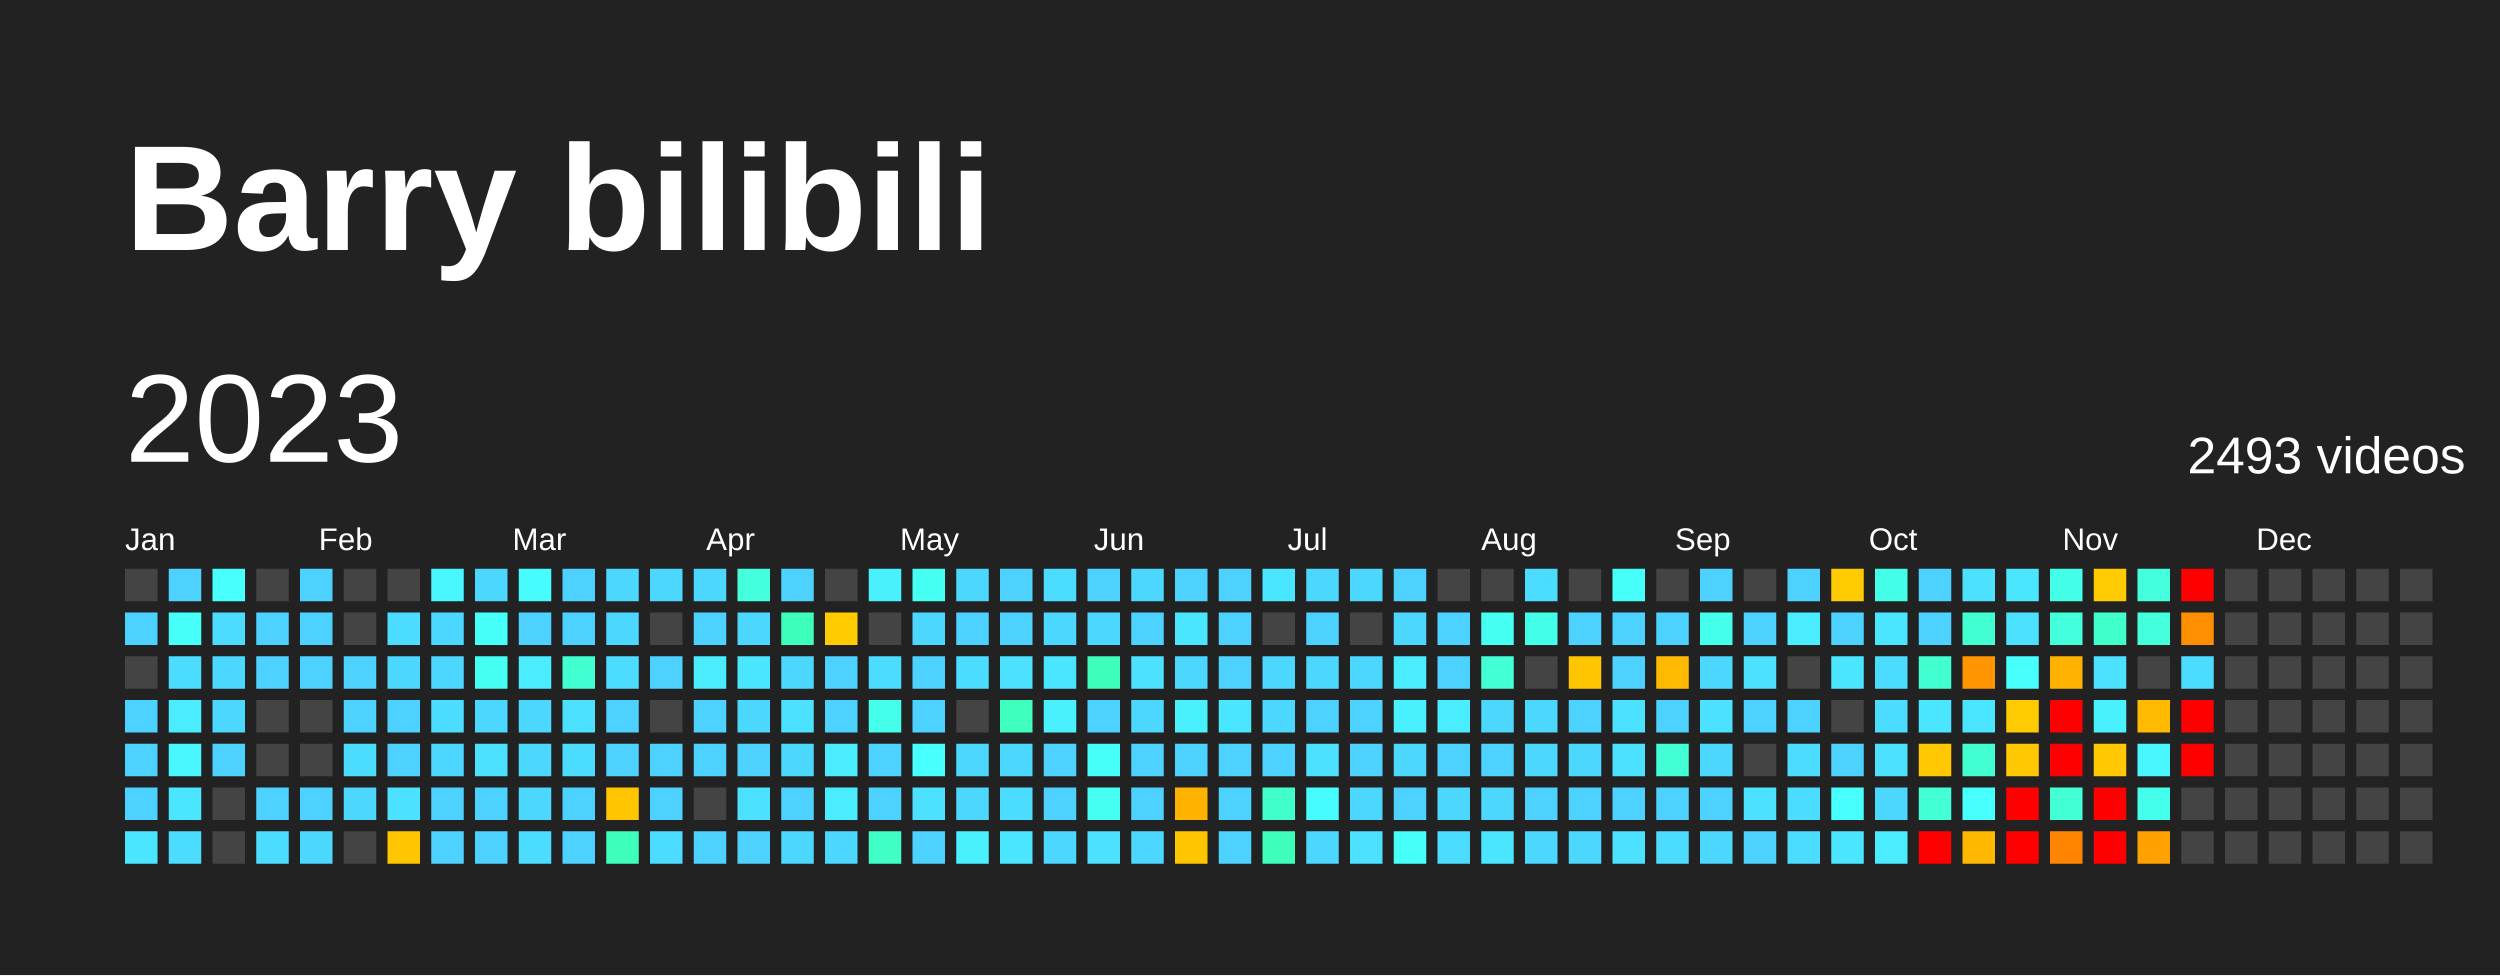
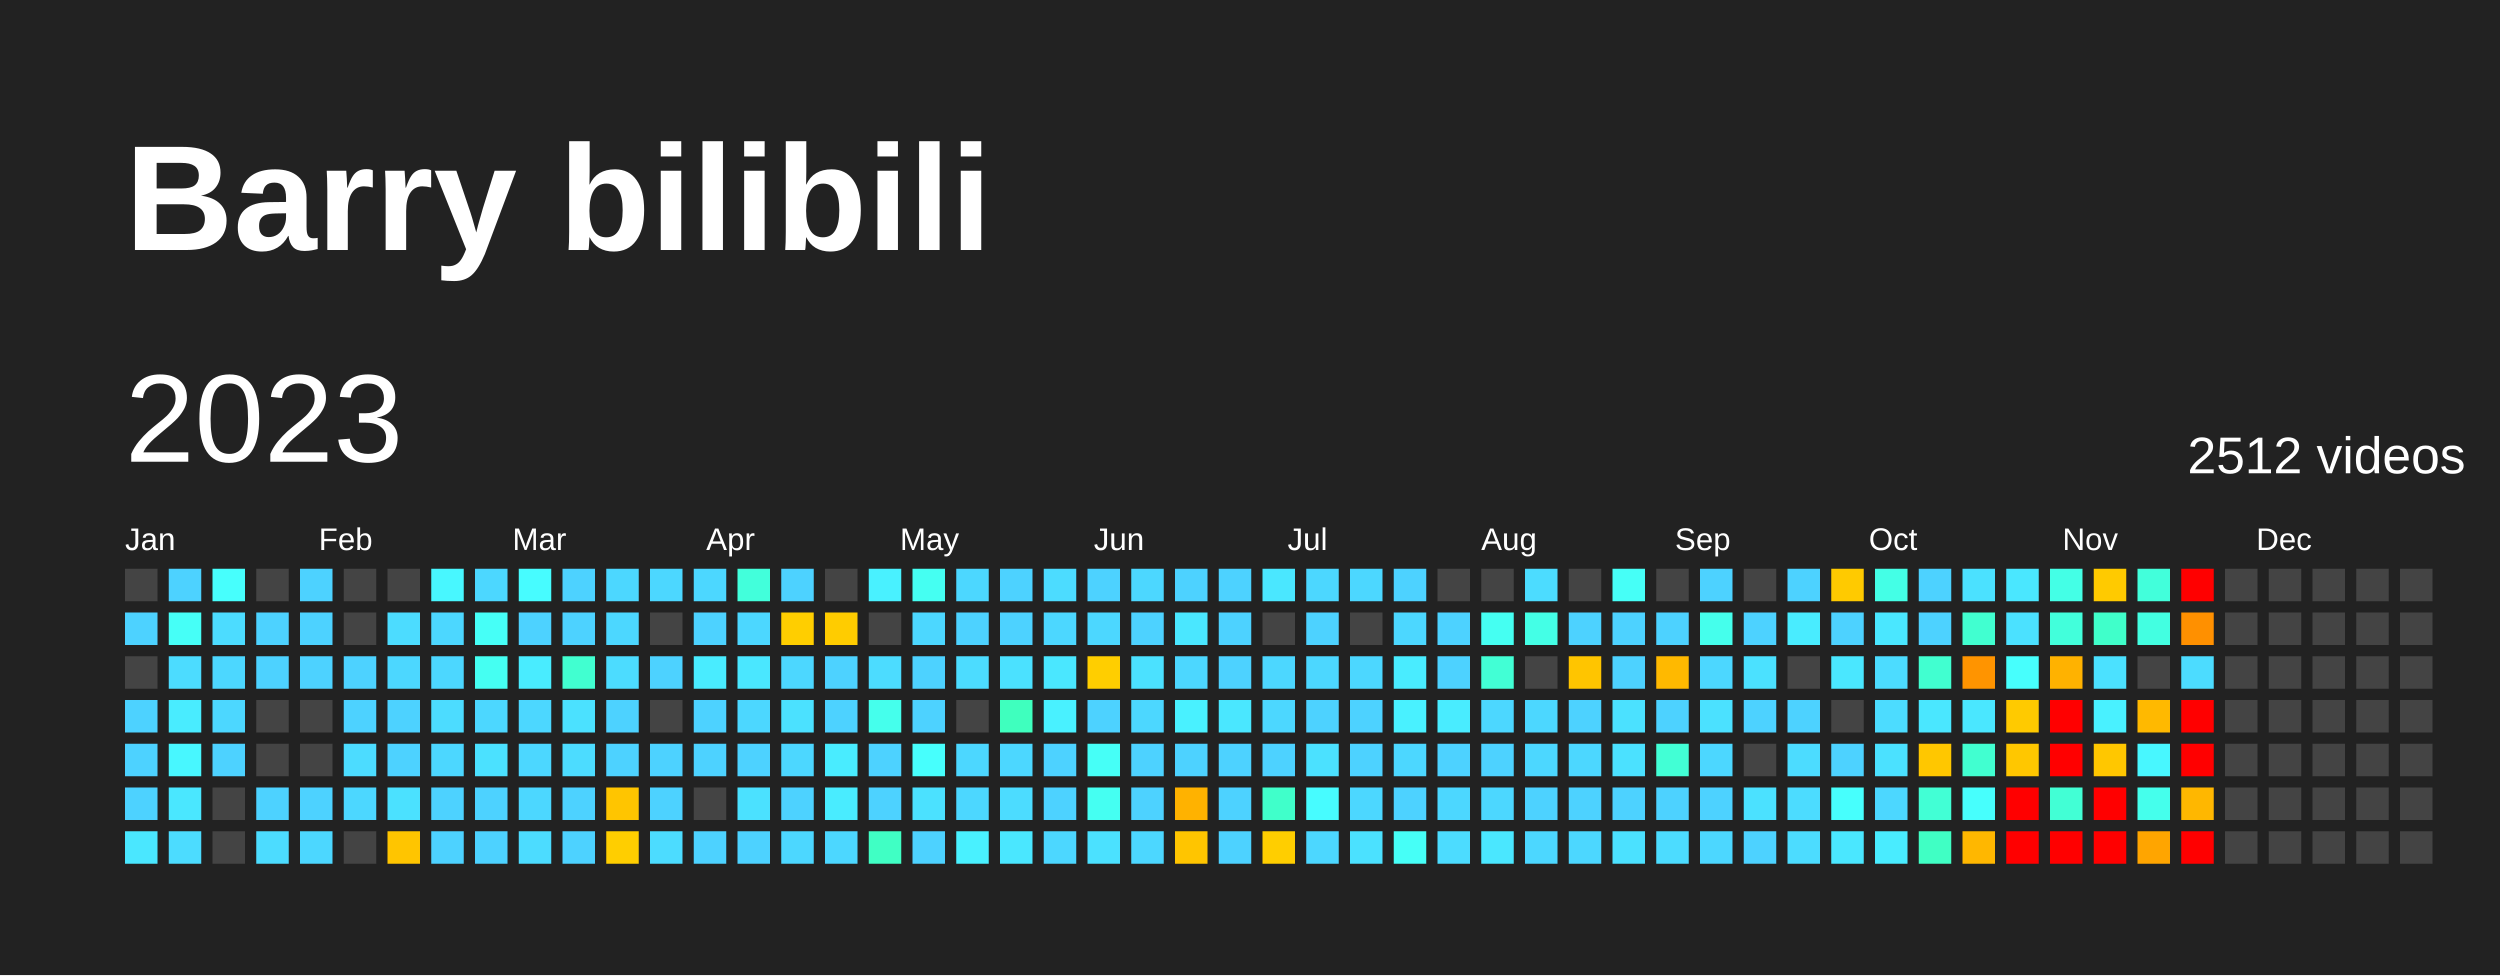
<svg xmlns="http://www.w3.org/2000/svg" baseProfile="full" height="78mm" version="1.1" viewBox="0,0,200,78" width="200mm">
  <defs />
  <rect fill="#222222" height="78" width="200" x="0" y="0" />
  <text fill="#FFFFFF" style="font-size:12px; font-family:Arial; font-weight:bold;" x="10" y="20">Barry bilibili</text>
  <text dominant-baseline="hanging" fill="#FFFFFF" style="font-size:10.0px; font-family:Arial;" x="10" y="30">2023</text>
-   <text dominant-baseline="hanging" fill="#FFFFFF" style="font-size:4.125px; font-family:Arial;" x="175" y="35">2493 videos</text>
+   <text dominant-baseline="hanging" fill="#FFFFFF" style="font-size:4.125px; font-family:Arial;" x="175" y="35">2512 videos</text>
  <text fill="#FFFFFF" style="font-size:2.5px; font-family:Arial" x="10.0" y="44">Jan</text>
  <text fill="#FFFFFF" style="font-size:2.5px; font-family:Arial" x="25.5" y="44">Feb</text>
  <text fill="#FFFFFF" style="font-size:2.5px; font-family:Arial" x="41.0" y="44">Mar</text>
  <text fill="#FFFFFF" style="font-size:2.5px; font-family:Arial" x="56.5" y="44">Apr</text>
  <text fill="#FFFFFF" style="font-size:2.5px; font-family:Arial" x="72.0" y="44">May</text>
  <text fill="#FFFFFF" style="font-size:2.5px; font-family:Arial" x="87.5" y="44">Jun</text>
  <text fill="#FFFFFF" style="font-size:2.5px; font-family:Arial" x="103.0" y="44">Jul</text>
  <text fill="#FFFFFF" style="font-size:2.5px; font-family:Arial" x="118.5" y="44">Aug</text>
  <text fill="#FFFFFF" style="font-size:2.5px; font-family:Arial" x="134.0" y="44">Sep</text>
  <text fill="#FFFFFF" style="font-size:2.5px; font-family:Arial" x="149.5" y="44">Oct</text>
  <text fill="#FFFFFF" style="font-size:2.5px; font-family:Arial" x="165.0" y="44">Nov</text>
  <text fill="#FFFFFF" style="font-size:2.5px; font-family:Arial" x="180.5" y="44">Dec</text>
  <rect fill="#444444" height="2.6" width="2.6" x="10.0" y="45.5" />
  <rect fill="#4dd2ff" height="2.6" width="2.6" x="10.0" y="49.0" />
  <rect fill="#444444" height="2.6" width="2.6" x="10.0" y="52.5" />
  <rect fill="#4dd2ff" height="2.6" width="2.6" x="10.0" y="56.0" />
  <rect fill="#4dd2ff" height="2.6" width="2.6" x="10.0" y="59.5" />
  <rect fill="#4dd2ff" height="2.6" width="2.6" x="10.0" y="63.0" />
-   <rect fill="#4ae6ff" height="2.6" width="2.6" x="10.0" y="66.5" />
+   <rect fill="#4ae7ff" height="2.6" width="2.6" x="10.0" y="66.5" />
  <rect fill="#4dd2ff" height="2.6" width="2.6" x="13.5" y="45.5" />
-   <rect fill="#46fff8" height="2.6" width="2.6" x="13.5" y="49.0" />
+   <rect fill="#46fff7" height="2.6" width="2.6" x="13.5" y="49.0" />
  <rect fill="#4cdcff" height="2.6" width="2.6" x="13.5" y="52.5" />
-   <rect fill="#4aecff" height="2.6" width="2.6" x="13.5" y="56.0" />
-   <rect fill="#48f6ff" height="2.6" width="2.6" x="13.5" y="59.5" />
-   <rect fill="#4ae6ff" height="2.6" width="2.6" x="13.5" y="63.0" />
+   <rect fill="#49ecff" height="2.6" width="2.6" x="13.5" y="56.0" />
+   <rect fill="#48f7ff" height="2.6" width="2.6" x="13.5" y="59.5" />
+   <rect fill="#4ae7ff" height="2.6" width="2.6" x="13.5" y="63.0" />
  <rect fill="#4cdcff" height="2.6" width="2.6" x="13.5" y="66.5" />
  <rect fill="#47fffd" height="2.6" width="2.6" x="17.0" y="45.5" />
  <rect fill="#4cdcff" height="2.6" width="2.6" x="17.0" y="49.0" />
  <rect fill="#4cd7ff" height="2.6" width="2.6" x="17.0" y="52.5" />
  <rect fill="#4cd7ff" height="2.6" width="2.6" x="17.0" y="56.0" />
  <rect fill="#4dd2ff" height="2.6" width="2.6" x="17.0" y="59.5" />
  <rect fill="#444444" height="2.6" width="2.6" x="17.0" y="63.0" />
  <rect fill="#444444" height="2.6" width="2.6" x="17.0" y="66.5" />
  <rect fill="#444444" height="2.6" width="2.6" x="20.5" y="45.5" />
  <rect fill="#4dd2ff" height="2.6" width="2.6" x="20.5" y="49.0" />
  <rect fill="#4dd2ff" height="2.6" width="2.6" x="20.5" y="52.5" />
  <rect fill="#444444" height="2.6" width="2.6" x="20.5" y="56.0" />
  <rect fill="#444444" height="2.6" width="2.6" x="20.5" y="59.5" />
  <rect fill="#4dd2ff" height="2.6" width="2.6" x="20.5" y="63.0" />
  <rect fill="#4cdcff" height="2.6" width="2.6" x="20.5" y="66.5" />
  <rect fill="#4dd2ff" height="2.6" width="2.6" x="24.0" y="45.5" />
  <rect fill="#4dd2ff" height="2.6" width="2.6" x="24.0" y="49.0" />
  <rect fill="#4dd2ff" height="2.6" width="2.6" x="24.0" y="52.5" />
  <rect fill="#444444" height="2.6" width="2.6" x="24.0" y="56.0" />
  <rect fill="#444444" height="2.6" width="2.6" x="24.0" y="59.5" />
  <rect fill="#4dd2ff" height="2.6" width="2.6" x="24.0" y="63.0" />
  <rect fill="#4cd7ff" height="2.6" width="2.6" x="24.0" y="66.5" />
  <rect fill="#444444" height="2.6" width="2.6" x="27.5" y="45.5" />
  <rect fill="#444444" height="2.6" width="2.6" x="27.5" y="49.0" />
  <rect fill="#4dd2ff" height="2.6" width="2.6" x="27.5" y="52.5" />
  <rect fill="#4dd2ff" height="2.6" width="2.6" x="27.5" y="56.0" />
  <rect fill="#4cdcff" height="2.6" width="2.6" x="27.5" y="59.5" />
  <rect fill="#4cd7ff" height="2.6" width="2.6" x="27.5" y="63.0" />
  <rect fill="#444444" height="2.6" width="2.6" x="27.5" y="66.5" />
  <rect fill="#444444" height="2.6" width="2.6" x="31.0" y="45.5" />
  <rect fill="#4cdcff" height="2.6" width="2.6" x="31.0" y="49.0" />
  <rect fill="#4cd7ff" height="2.6" width="2.6" x="31.0" y="52.5" />
  <rect fill="#4dd2ff" height="2.6" width="2.6" x="31.0" y="56.0" />
  <rect fill="#4dd2ff" height="2.6" width="2.6" x="31.0" y="59.5" />
  <rect fill="#4be1ff" height="2.6" width="2.6" x="31.0" y="63.0" />
-   <rect fill="#ffc600" height="2.6" width="2.6" x="31.0" y="66.5" />
-   <rect fill="#48f6ff" height="2.6" width="2.6" x="34.5" y="45.5" />
+   <rect fill="#ffc500" height="2.6" width="2.6" x="31.0" y="66.5" />
+   <rect fill="#48f7ff" height="2.6" width="2.6" x="34.5" y="45.5" />
  <rect fill="#4cd7ff" height="2.6" width="2.6" x="34.5" y="49.0" />
  <rect fill="#4cd7ff" height="2.6" width="2.6" x="34.5" y="52.5" />
  <rect fill="#4cdcff" height="2.6" width="2.6" x="34.5" y="56.0" />
  <rect fill="#4cd7ff" height="2.6" width="2.6" x="34.5" y="59.5" />
  <rect fill="#4dd2ff" height="2.6" width="2.6" x="34.5" y="63.0" />
  <rect fill="#4dd2ff" height="2.6" width="2.6" x="34.5" y="66.5" />
  <rect fill="#4cd7ff" height="2.6" width="2.6" x="38.0" y="45.5" />
-   <rect fill="#46fff8" height="2.6" width="2.6" x="38.0" y="49.0" />
+   <rect fill="#46fff7" height="2.6" width="2.6" x="38.0" y="49.0" />
  <rect fill="#45fff2" height="2.6" width="2.6" x="38.0" y="52.5" />
  <rect fill="#4cd7ff" height="2.6" width="2.6" x="38.0" y="56.0" />
  <rect fill="#4be1ff" height="2.6" width="2.6" x="38.0" y="59.5" />
  <rect fill="#4dd2ff" height="2.6" width="2.6" x="38.0" y="63.0" />
  <rect fill="#4dd2ff" height="2.6" width="2.6" x="38.0" y="66.5" />
  <rect fill="#47fcff" height="2.6" width="2.6" x="41.5" y="45.5" />
  <rect fill="#4dd2ff" height="2.6" width="2.6" x="41.5" y="49.0" />
-   <rect fill="#4aecff" height="2.6" width="2.6" x="41.5" y="52.5" />
+   <rect fill="#49ecff" height="2.6" width="2.6" x="41.5" y="52.5" />
  <rect fill="#4cd7ff" height="2.6" width="2.6" x="41.5" y="56.0" />
  <rect fill="#4cd7ff" height="2.6" width="2.6" x="41.5" y="59.5" />
  <rect fill="#4cd7ff" height="2.6" width="2.6" x="41.5" y="63.0" />
  <rect fill="#4cdcff" height="2.6" width="2.6" x="41.5" y="66.5" />
  <rect fill="#4dd2ff" height="2.6" width="2.6" x="45.0" y="45.5" />
  <rect fill="#4dd2ff" height="2.6" width="2.6" x="45.0" y="49.0" />
  <rect fill="#41ffd0" height="2.6" width="2.6" x="45.0" y="52.5" />
  <rect fill="#4be1ff" height="2.6" width="2.6" x="45.0" y="56.0" />
  <rect fill="#4cdcff" height="2.6" width="2.6" x="45.0" y="59.5" />
  <rect fill="#4dd2ff" height="2.6" width="2.6" x="45.0" y="63.0" />
  <rect fill="#4dd2ff" height="2.6" width="2.6" x="45.0" y="66.5" />
  <rect fill="#4cd7ff" height="2.6" width="2.6" x="48.5" y="45.5" />
  <rect fill="#4cd7ff" height="2.6" width="2.6" x="48.5" y="49.0" />
  <rect fill="#4cdcff" height="2.6" width="2.6" x="48.5" y="52.5" />
  <rect fill="#4dd2ff" height="2.6" width="2.6" x="48.5" y="56.0" />
  <rect fill="#4dd2ff" height="2.6" width="2.6" x="48.5" y="59.5" />
-   <rect fill="#ffc600" height="2.6" width="2.6" x="48.5" y="63.0" />
-   <rect fill="#3effb9" height="2.6" width="2.6" x="48.5" y="66.5" />
+   <rect fill="#ffc500" height="2.6" width="2.6" x="48.5" y="63.0" />
+   <rect fill="#ffce00" height="2.6" width="2.6" x="48.5" y="66.5" />
  <rect fill="#4cd7ff" height="2.6" width="2.6" x="52.0" y="45.5" />
  <rect fill="#444444" height="2.6" width="2.6" x="52.0" y="49.0" />
  <rect fill="#4dd2ff" height="2.6" width="2.6" x="52.0" y="52.5" />
  <rect fill="#444444" height="2.6" width="2.6" x="52.0" y="56.0" />
  <rect fill="#4dd2ff" height="2.6" width="2.6" x="52.0" y="59.5" />
  <rect fill="#4dd2ff" height="2.6" width="2.6" x="52.0" y="63.0" />
  <rect fill="#4cdcff" height="2.6" width="2.6" x="52.0" y="66.5" />
  <rect fill="#4cd7ff" height="2.6" width="2.6" x="55.5" y="45.5" />
  <rect fill="#4dd2ff" height="2.6" width="2.6" x="55.5" y="49.0" />
-   <rect fill="#4aecff" height="2.6" width="2.6" x="55.5" y="52.5" />
+   <rect fill="#49ecff" height="2.6" width="2.6" x="55.5" y="52.5" />
  <rect fill="#4dd2ff" height="2.6" width="2.6" x="55.5" y="56.0" />
  <rect fill="#4dd2ff" height="2.6" width="2.6" x="55.5" y="59.5" />
  <rect fill="#444444" height="2.6" width="2.6" x="55.5" y="63.0" />
  <rect fill="#4dd2ff" height="2.6" width="2.6" x="55.5" y="66.5" />
-   <rect fill="#43ffdc" height="2.6" width="2.6" x="59.0" y="45.5" />
+   <rect fill="#42ffdb" height="2.6" width="2.6" x="59.0" y="45.5" />
  <rect fill="#4cd7ff" height="2.6" width="2.6" x="59.0" y="49.0" />
-   <rect fill="#4ae6ff" height="2.6" width="2.6" x="59.0" y="52.5" />
+   <rect fill="#4ae7ff" height="2.6" width="2.6" x="59.0" y="52.5" />
  <rect fill="#4cd7ff" height="2.6" width="2.6" x="59.0" y="56.0" />
  <rect fill="#4dd2ff" height="2.6" width="2.6" x="59.0" y="59.5" />
  <rect fill="#4be1ff" height="2.6" width="2.6" x="59.0" y="63.0" />
  <rect fill="#4dd2ff" height="2.6" width="2.6" x="59.0" y="66.5" />
  <rect fill="#4dd2ff" height="2.6" width="2.6" x="62.5" y="45.5" />
-   <rect fill="#3effb9" height="2.6" width="2.6" x="62.5" y="49.0" />
+   <rect fill="#ffce00" height="2.6" width="2.6" x="62.5" y="49.0" />
  <rect fill="#4cd7ff" height="2.6" width="2.6" x="62.5" y="52.5" />
  <rect fill="#4be1ff" height="2.6" width="2.6" x="62.5" y="56.0" />
  <rect fill="#4cd7ff" height="2.6" width="2.6" x="62.5" y="59.5" />
  <rect fill="#4dd2ff" height="2.6" width="2.6" x="62.5" y="63.0" />
  <rect fill="#4cd7ff" height="2.6" width="2.6" x="62.5" y="66.5" />
  <rect fill="#444444" height="2.6" width="2.6" x="66.0" y="45.5" />
  <rect fill="#ffcc00" height="2.6" width="2.6" x="66.0" y="49.0" />
  <rect fill="#4dd2ff" height="2.6" width="2.6" x="66.0" y="52.5" />
  <rect fill="#4dd2ff" height="2.6" width="2.6" x="66.0" y="56.0" />
-   <rect fill="#4aecff" height="2.6" width="2.6" x="66.0" y="59.5" />
-   <rect fill="#4aecff" height="2.6" width="2.6" x="66.0" y="63.0" />
+   <rect fill="#49ecff" height="2.6" width="2.6" x="66.0" y="59.5" />
+   <rect fill="#49ecff" height="2.6" width="2.6" x="66.0" y="63.0" />
  <rect fill="#4cd7ff" height="2.6" width="2.6" x="66.0" y="66.5" />
  <rect fill="#49f1ff" height="2.6" width="2.6" x="69.5" y="45.5" />
  <rect fill="#444444" height="2.6" width="2.6" x="69.5" y="49.0" />
  <rect fill="#4cdcff" height="2.6" width="2.6" x="69.5" y="52.5" />
-   <rect fill="#45ffed" height="2.6" width="2.6" x="69.5" y="56.0" />
+   <rect fill="#45ffec" height="2.6" width="2.6" x="69.5" y="56.0" />
  <rect fill="#4dd2ff" height="2.6" width="2.6" x="69.5" y="59.5" />
  <rect fill="#4dd2ff" height="2.6" width="2.6" x="69.5" y="63.0" />
-   <rect fill="#40ffc5" height="2.6" width="2.6" x="69.5" y="66.5" />
+   <rect fill="#40ffc4" height="2.6" width="2.6" x="69.5" y="66.5" />
  <rect fill="#45fff2" height="2.6" width="2.6" x="73.0" y="45.5" />
  <rect fill="#4cd7ff" height="2.6" width="2.6" x="73.0" y="49.0" />
  <rect fill="#4dd2ff" height="2.6" width="2.6" x="73.0" y="52.5" />
  <rect fill="#4dd2ff" height="2.6" width="2.6" x="73.0" y="56.0" />
  <rect fill="#47fffd" height="2.6" width="2.6" x="73.0" y="59.5" />
  <rect fill="#4be1ff" height="2.6" width="2.6" x="73.0" y="63.0" />
  <rect fill="#4dd2ff" height="2.6" width="2.6" x="73.0" y="66.5" />
  <rect fill="#4cd7ff" height="2.6" width="2.6" x="76.5" y="45.5" />
  <rect fill="#4dd2ff" height="2.6" width="2.6" x="76.5" y="49.0" />
  <rect fill="#4cdcff" height="2.6" width="2.6" x="76.5" y="52.5" />
  <rect fill="#444444" height="2.6" width="2.6" x="76.5" y="56.0" />
  <rect fill="#4cd7ff" height="2.6" width="2.6" x="76.5" y="59.5" />
  <rect fill="#4cd7ff" height="2.6" width="2.6" x="76.5" y="63.0" />
  <rect fill="#49f1ff" height="2.6" width="2.6" x="76.5" y="66.5" />
  <rect fill="#4dd2ff" height="2.6" width="2.6" x="80.0" y="45.5" />
  <rect fill="#4dd2ff" height="2.6" width="2.6" x="80.0" y="49.0" />
  <rect fill="#4be1ff" height="2.6" width="2.6" x="80.0" y="52.5" />
-   <rect fill="#3fffbf" height="2.6" width="2.6" x="80.0" y="56.0" />
+   <rect fill="#3fffbe" height="2.6" width="2.6" x="80.0" y="56.0" />
  <rect fill="#4cd7ff" height="2.6" width="2.6" x="80.0" y="59.5" />
  <rect fill="#4cdcff" height="2.6" width="2.6" x="80.0" y="63.0" />
-   <rect fill="#4ae6ff" height="2.6" width="2.6" x="80.0" y="66.5" />
+   <rect fill="#4ae7ff" height="2.6" width="2.6" x="80.0" y="66.5" />
  <rect fill="#4cdcff" height="2.6" width="2.6" x="83.5" y="45.5" />
  <rect fill="#4cd7ff" height="2.6" width="2.6" x="83.5" y="49.0" />
-   <rect fill="#4ae6ff" height="2.6" width="2.6" x="83.5" y="52.5" />
+   <rect fill="#4ae7ff" height="2.6" width="2.6" x="83.5" y="52.5" />
  <rect fill="#49f1ff" height="2.6" width="2.6" x="83.5" y="56.0" />
  <rect fill="#4dd2ff" height="2.6" width="2.6" x="83.5" y="59.5" />
  <rect fill="#4dd2ff" height="2.6" width="2.6" x="83.5" y="63.0" />
  <rect fill="#4cd7ff" height="2.6" width="2.6" x="83.5" y="66.5" />
  <rect fill="#4dd2ff" height="2.6" width="2.6" x="87.0" y="45.5" />
  <rect fill="#4cd7ff" height="2.6" width="2.6" x="87.0" y="49.0" />
-   <rect fill="#3effb9" height="2.6" width="2.6" x="87.0" y="52.5" />
+   <rect fill="#ffce00" height="2.6" width="2.6" x="87.0" y="52.5" />
  <rect fill="#4dd2ff" height="2.6" width="2.6" x="87.0" y="56.0" />
-   <rect fill="#46fff8" height="2.6" width="2.6" x="87.0" y="59.5" />
+   <rect fill="#46fff7" height="2.6" width="2.6" x="87.0" y="59.5" />
  <rect fill="#45fff2" height="2.6" width="2.6" x="87.0" y="63.0" />
  <rect fill="#4be1ff" height="2.6" width="2.6" x="87.0" y="66.5" />
  <rect fill="#4cd7ff" height="2.6" width="2.6" x="90.5" y="45.5" />
  <rect fill="#4dd2ff" height="2.6" width="2.6" x="90.5" y="49.0" />
  <rect fill="#4be1ff" height="2.6" width="2.6" x="90.5" y="52.5" />
  <rect fill="#4cd7ff" height="2.6" width="2.6" x="90.5" y="56.0" />
  <rect fill="#4dd2ff" height="2.6" width="2.6" x="90.5" y="59.5" />
  <rect fill="#4dd2ff" height="2.6" width="2.6" x="90.5" y="63.0" />
  <rect fill="#4cd7ff" height="2.6" width="2.6" x="90.5" y="66.5" />
  <rect fill="#4dd2ff" height="2.6" width="2.6" x="94.0" y="45.5" />
-   <rect fill="#4ae6ff" height="2.6" width="2.6" x="94.0" y="49.0" />
+   <rect fill="#4ae7ff" height="2.6" width="2.6" x="94.0" y="49.0" />
  <rect fill="#4cd7ff" height="2.6" width="2.6" x="94.0" y="52.5" />
  <rect fill="#49f1ff" height="2.6" width="2.6" x="94.0" y="56.0" />
  <rect fill="#4dd2ff" height="2.6" width="2.6" x="94.0" y="59.5" />
-   <rect fill="#ffb300" height="2.6" width="2.6" x="94.0" y="63.0" />
-   <rect fill="#ffc600" height="2.6" width="2.6" x="94.0" y="66.5" />
+   <rect fill="#ffb200" height="2.6" width="2.6" x="94.0" y="63.0" />
+   <rect fill="#ffc500" height="2.6" width="2.6" x="94.0" y="66.5" />
  <rect fill="#4dd2ff" height="2.6" width="2.6" x="97.5" y="45.5" />
  <rect fill="#4dd2ff" height="2.6" width="2.6" x="97.5" y="49.0" />
  <rect fill="#4dd2ff" height="2.6" width="2.6" x="97.5" y="52.5" />
-   <rect fill="#4ae6ff" height="2.6" width="2.6" x="97.5" y="56.0" />
+   <rect fill="#4ae7ff" height="2.6" width="2.6" x="97.5" y="56.0" />
  <rect fill="#4dd2ff" height="2.6" width="2.6" x="97.5" y="59.5" />
  <rect fill="#4dd2ff" height="2.6" width="2.6" x="97.5" y="63.0" />
  <rect fill="#4dd2ff" height="2.6" width="2.6" x="97.5" y="66.5" />
-   <rect fill="#4ae6ff" height="2.6" width="2.6" x="101.0" y="45.5" />
+   <rect fill="#4ae7ff" height="2.6" width="2.6" x="101.0" y="45.5" />
  <rect fill="#444444" height="2.6" width="2.6" x="101.0" y="49.0" />
  <rect fill="#4cd7ff" height="2.6" width="2.6" x="101.0" y="52.5" />
  <rect fill="#4cd7ff" height="2.6" width="2.6" x="101.0" y="56.0" />
  <rect fill="#4dd2ff" height="2.6" width="2.6" x="101.0" y="59.5" />
-   <rect fill="#41ffcb" height="2.6" width="2.6" x="101.0" y="63.0" />
-   <rect fill="#3effb9" height="2.6" width="2.6" x="101.0" y="66.5" />
+   <rect fill="#40ffca" height="2.6" width="2.6" x="101.0" y="63.0" />
+   <rect fill="#ffce00" height="2.6" width="2.6" x="101.0" y="66.5" />
  <rect fill="#4cd7ff" height="2.6" width="2.6" x="104.5" y="45.5" />
  <rect fill="#4dd2ff" height="2.6" width="2.6" x="104.5" y="49.0" />
  <rect fill="#4cd7ff" height="2.6" width="2.6" x="104.5" y="52.5" />
  <rect fill="#4dd2ff" height="2.6" width="2.6" x="104.5" y="56.0" />
  <rect fill="#4be1ff" height="2.6" width="2.6" x="104.5" y="59.5" />
  <rect fill="#47fcff" height="2.6" width="2.6" x="104.5" y="63.0" />
  <rect fill="#4cd7ff" height="2.6" width="2.6" x="104.5" y="66.5" />
  <rect fill="#4cd7ff" height="2.6" width="2.6" x="108.0" y="45.5" />
  <rect fill="#444444" height="2.6" width="2.6" x="108.0" y="49.0" />
  <rect fill="#4cd7ff" height="2.6" width="2.6" x="108.0" y="52.5" />
  <rect fill="#4dd2ff" height="2.6" width="2.6" x="108.0" y="56.0" />
  <rect fill="#4dd2ff" height="2.6" width="2.6" x="108.0" y="59.5" />
  <rect fill="#4cd7ff" height="2.6" width="2.6" x="108.0" y="63.0" />
  <rect fill="#4be1ff" height="2.6" width="2.6" x="108.0" y="66.5" />
  <rect fill="#4dd2ff" height="2.6" width="2.6" x="111.5" y="45.5" />
  <rect fill="#4cd7ff" height="2.6" width="2.6" x="111.5" y="49.0" />
-   <rect fill="#4aecff" height="2.6" width="2.6" x="111.5" y="52.5" />
+   <rect fill="#49ecff" height="2.6" width="2.6" x="111.5" y="52.5" />
  <rect fill="#49f1ff" height="2.6" width="2.6" x="111.5" y="56.0" />
  <rect fill="#4cd7ff" height="2.6" width="2.6" x="111.5" y="59.5" />
  <rect fill="#4dd2ff" height="2.6" width="2.6" x="111.5" y="63.0" />
-   <rect fill="#46fff8" height="2.6" width="2.6" x="111.5" y="66.5" />
+   <rect fill="#46fff7" height="2.6" width="2.6" x="111.5" y="66.5" />
  <rect fill="#444444" height="2.6" width="2.6" x="115.0" y="45.5" />
  <rect fill="#4dd2ff" height="2.6" width="2.6" x="115.0" y="49.0" />
  <rect fill="#4dd2ff" height="2.6" width="2.6" x="115.0" y="52.5" />
-   <rect fill="#4aecff" height="2.6" width="2.6" x="115.0" y="56.0" />
+   <rect fill="#49ecff" height="2.6" width="2.6" x="115.0" y="56.0" />
  <rect fill="#4dd2ff" height="2.6" width="2.6" x="115.0" y="59.5" />
  <rect fill="#4cd7ff" height="2.6" width="2.6" x="115.0" y="63.0" />
  <rect fill="#4cdcff" height="2.6" width="2.6" x="115.0" y="66.5" />
  <rect fill="#444444" height="2.6" width="2.6" x="118.5" y="45.5" />
  <rect fill="#45fff2" height="2.6" width="2.6" x="118.5" y="49.0" />
-   <rect fill="#42ffd6" height="2.6" width="2.6" x="118.5" y="52.5" />
+   <rect fill="#42ffd5" height="2.6" width="2.6" x="118.5" y="52.5" />
  <rect fill="#4cd7ff" height="2.6" width="2.6" x="118.5" y="56.0" />
  <rect fill="#4dd2ff" height="2.6" width="2.6" x="118.5" y="59.5" />
  <rect fill="#4cd7ff" height="2.6" width="2.6" x="118.5" y="63.0" />
-   <rect fill="#4ae6ff" height="2.6" width="2.6" x="118.5" y="66.5" />
+   <rect fill="#4ae7ff" height="2.6" width="2.6" x="118.5" y="66.5" />
  <rect fill="#4cdcff" height="2.6" width="2.6" x="122.0" y="45.5" />
-   <rect fill="#44ffe7" height="2.6" width="2.6" x="122.0" y="49.0" />
+   <rect fill="#44ffe6" height="2.6" width="2.6" x="122.0" y="49.0" />
  <rect fill="#444444" height="2.6" width="2.6" x="122.0" y="52.5" />
  <rect fill="#4cd7ff" height="2.6" width="2.6" x="122.0" y="56.0" />
  <rect fill="#4cd7ff" height="2.6" width="2.6" x="122.0" y="59.5" />
  <rect fill="#4dd2ff" height="2.6" width="2.6" x="122.0" y="63.0" />
  <rect fill="#4cd7ff" height="2.6" width="2.6" x="122.0" y="66.5" />
  <rect fill="#444444" height="2.6" width="2.6" x="125.5" y="45.5" />
  <rect fill="#4dd2ff" height="2.6" width="2.6" x="125.5" y="49.0" />
-   <rect fill="#ffc600" height="2.6" width="2.6" x="125.5" y="52.5" />
+   <rect fill="#ffc500" height="2.6" width="2.6" x="125.5" y="52.5" />
  <rect fill="#4dd2ff" height="2.6" width="2.6" x="125.5" y="56.0" />
  <rect fill="#4cd7ff" height="2.6" width="2.6" x="125.5" y="59.5" />
  <rect fill="#4dd2ff" height="2.6" width="2.6" x="125.5" y="63.0" />
  <rect fill="#4cd7ff" height="2.6" width="2.6" x="125.5" y="66.5" />
-   <rect fill="#46fff8" height="2.6" width="2.6" x="129.0" y="45.5" />
+   <rect fill="#46fff7" height="2.6" width="2.6" x="129.0" y="45.5" />
  <rect fill="#4dd2ff" height="2.6" width="2.6" x="129.0" y="49.0" />
  <rect fill="#4dd2ff" height="2.6" width="2.6" x="129.0" y="52.5" />
  <rect fill="#4be1ff" height="2.6" width="2.6" x="129.0" y="56.0" />
  <rect fill="#4be1ff" height="2.6" width="2.6" x="129.0" y="59.5" />
  <rect fill="#4dd2ff" height="2.6" width="2.6" x="129.0" y="63.0" />
  <rect fill="#4be1ff" height="2.6" width="2.6" x="129.0" y="66.5" />
  <rect fill="#444444" height="2.6" width="2.6" x="132.5" y="45.5" />
  <rect fill="#4dd2ff" height="2.6" width="2.6" x="132.5" y="49.0" />
-   <rect fill="#ffba00" height="2.6" width="2.6" x="132.5" y="52.5" />
+   <rect fill="#ffb900" height="2.6" width="2.6" x="132.5" y="52.5" />
  <rect fill="#4dd2ff" height="2.6" width="2.6" x="132.5" y="56.0" />
-   <rect fill="#42ffd6" height="2.6" width="2.6" x="132.5" y="59.5" />
+   <rect fill="#42ffd5" height="2.6" width="2.6" x="132.5" y="59.5" />
  <rect fill="#4dd2ff" height="2.6" width="2.6" x="132.5" y="63.0" />
  <rect fill="#4cdcff" height="2.6" width="2.6" x="132.5" y="66.5" />
  <rect fill="#4dd2ff" height="2.6" width="2.6" x="136.0" y="45.5" />
-   <rect fill="#45ffed" height="2.6" width="2.6" x="136.0" y="49.0" />
+   <rect fill="#45ffec" height="2.6" width="2.6" x="136.0" y="49.0" />
  <rect fill="#4cd7ff" height="2.6" width="2.6" x="136.0" y="52.5" />
  <rect fill="#4be1ff" height="2.6" width="2.6" x="136.0" y="56.0" />
  <rect fill="#4cd7ff" height="2.6" width="2.6" x="136.0" y="59.5" />
  <rect fill="#4dd2ff" height="2.6" width="2.6" x="136.0" y="63.0" />
  <rect fill="#4cd7ff" height="2.6" width="2.6" x="136.0" y="66.5" />
  <rect fill="#444444" height="2.6" width="2.6" x="139.5" y="45.5" />
  <rect fill="#4dd2ff" height="2.6" width="2.6" x="139.5" y="49.0" />
  <rect fill="#4be1ff" height="2.6" width="2.6" x="139.5" y="52.5" />
  <rect fill="#4dd2ff" height="2.6" width="2.6" x="139.5" y="56.0" />
  <rect fill="#444444" height="2.6" width="2.6" x="139.5" y="59.5" />
  <rect fill="#4be1ff" height="2.6" width="2.6" x="139.5" y="63.0" />
  <rect fill="#4dd2ff" height="2.6" width="2.6" x="139.5" y="66.5" />
  <rect fill="#4dd2ff" height="2.6" width="2.6" x="143.0" y="45.5" />
-   <rect fill="#4aecff" height="2.6" width="2.6" x="143.0" y="49.0" />
+   <rect fill="#49ecff" height="2.6" width="2.6" x="143.0" y="49.0" />
  <rect fill="#444444" height="2.6" width="2.6" x="143.0" y="52.5" />
  <rect fill="#4dd2ff" height="2.6" width="2.6" x="143.0" y="56.0" />
  <rect fill="#4cdcff" height="2.6" width="2.6" x="143.0" y="59.5" />
  <rect fill="#4cdcff" height="2.6" width="2.6" x="143.0" y="63.0" />
  <rect fill="#4cdcff" height="2.6" width="2.6" x="143.0" y="66.5" />
  <rect fill="#ffca00" height="2.6" width="2.6" x="146.5" y="45.5" />
  <rect fill="#4dd2ff" height="2.6" width="2.6" x="146.5" y="49.0" />
-   <rect fill="#4ae6ff" height="2.6" width="2.6" x="146.5" y="52.5" />
+   <rect fill="#4ae7ff" height="2.6" width="2.6" x="146.5" y="52.5" />
  <rect fill="#444444" height="2.6" width="2.6" x="146.5" y="56.0" />
  <rect fill="#4dd2ff" height="2.6" width="2.6" x="146.5" y="59.5" />
  <rect fill="#47fffd" height="2.6" width="2.6" x="146.5" y="63.0" />
-   <rect fill="#4ae6ff" height="2.6" width="2.6" x="146.5" y="66.5" />
-   <rect fill="#44ffe7" height="2.6" width="2.6" x="150.0" y="45.5" />
-   <rect fill="#4ae6ff" height="2.6" width="2.6" x="150.0" y="49.0" />
+   <rect fill="#4ae7ff" height="2.6" width="2.6" x="146.5" y="66.5" />
+   <rect fill="#44ffe6" height="2.6" width="2.6" x="150.0" y="45.5" />
+   <rect fill="#4ae7ff" height="2.6" width="2.6" x="150.0" y="49.0" />
  <rect fill="#4cdcff" height="2.6" width="2.6" x="150.0" y="52.5" />
  <rect fill="#4cdcff" height="2.6" width="2.6" x="150.0" y="56.0" />
  <rect fill="#4be1ff" height="2.6" width="2.6" x="150.0" y="59.5" />
  <rect fill="#4cd7ff" height="2.6" width="2.6" x="150.0" y="63.0" />
-   <rect fill="#4aecff" height="2.6" width="2.6" x="150.0" y="66.5" />
+   <rect fill="#49ecff" height="2.6" width="2.6" x="150.0" y="66.5" />
  <rect fill="#4dd2ff" height="2.6" width="2.6" x="153.5" y="45.5" />
  <rect fill="#4dd2ff" height="2.6" width="2.6" x="153.5" y="49.0" />
  <rect fill="#41ffd0" height="2.6" width="2.6" x="153.5" y="52.5" />
-   <rect fill="#4ae6ff" height="2.6" width="2.6" x="153.5" y="56.0" />
-   <rect fill="#ffc800" height="2.6" width="2.6" x="153.5" y="59.5" />
-   <rect fill="#42ffd6" height="2.6" width="2.6" x="153.5" y="63.0" />
-   <rect fill="red" height="2.6" width="2.6" x="153.5" y="66.5" />
+   <rect fill="#4ae7ff" height="2.6" width="2.6" x="153.5" y="56.0" />
+   <rect fill="#ffc700" height="2.6" width="2.6" x="153.5" y="59.5" />
+   <rect fill="#42ffd5" height="2.6" width="2.6" x="153.5" y="63.0" />
+   <rect fill="#40ffc4" height="2.6" width="2.6" x="153.5" y="66.5" />
  <rect fill="#4be1ff" height="2.6" width="2.6" x="157.0" y="45.5" />
  <rect fill="#41ffd0" height="2.6" width="2.6" x="157.0" y="49.0" />
-   <rect fill="#ff9500" height="2.6" width="2.6" x="157.0" y="52.5" />
-   <rect fill="#4ae6ff" height="2.6" width="2.6" x="157.0" y="56.0" />
+   <rect fill="#ff9400" height="2.6" width="2.6" x="157.0" y="52.5" />
+   <rect fill="#4ae7ff" height="2.6" width="2.6" x="157.0" y="56.0" />
  <rect fill="#41ffd0" height="2.6" width="2.6" x="157.0" y="59.5" />
  <rect fill="#47fffd" height="2.6" width="2.6" x="157.0" y="63.0" />
-   <rect fill="#ffb800" height="2.6" width="2.6" x="157.0" y="66.5" />
-   <rect fill="#4ae6ff" height="2.6" width="2.6" x="160.5" y="45.5" />
+   <rect fill="#ffb700" height="2.6" width="2.6" x="157.0" y="66.5" />
+   <rect fill="#4ae7ff" height="2.6" width="2.6" x="160.5" y="45.5" />
  <rect fill="#4be1ff" height="2.6" width="2.6" x="160.5" y="49.0" />
  <rect fill="#47fffd" height="2.6" width="2.6" x="160.5" y="52.5" />
  <rect fill="#ffca00" height="2.6" width="2.6" x="160.5" y="56.0" />
-   <rect fill="#ffc800" height="2.6" width="2.6" x="160.5" y="59.5" />
+   <rect fill="#ffc700" height="2.6" width="2.6" x="160.5" y="59.5" />
  <rect fill="red" height="2.6" width="2.6" x="160.5" y="63.0" />
  <rect fill="red" height="2.6" width="2.6" x="160.5" y="66.5" />
-   <rect fill="#44ffe7" height="2.6" width="2.6" x="164.0" y="45.5" />
-   <rect fill="#43ffdc" height="2.6" width="2.6" x="164.0" y="49.0" />
-   <rect fill="#ffb300" height="2.6" width="2.6" x="164.0" y="52.5" />
+   <rect fill="#44ffe6" height="2.6" width="2.6" x="164.0" y="45.5" />
+   <rect fill="#42ffdb" height="2.6" width="2.6" x="164.0" y="49.0" />
+   <rect fill="#ffb200" height="2.6" width="2.6" x="164.0" y="52.5" />
  <rect fill="red" height="2.6" width="2.6" x="164.0" y="56.0" />
  <rect fill="red" height="2.6" width="2.6" x="164.0" y="59.5" />
-   <rect fill="#42ffd6" height="2.6" width="2.6" x="164.0" y="63.0" />
-   <rect fill="#ff8500" height="2.6" width="2.6" x="164.0" y="66.5" />
+   <rect fill="#42ffd5" height="2.6" width="2.6" x="164.0" y="63.0" />
+   <rect fill="red" height="2.6" width="2.6" x="164.0" y="66.5" />
  <rect fill="#ffca00" height="2.6" width="2.6" x="167.5" y="45.5" />
-   <rect fill="#41ffcb" height="2.6" width="2.6" x="167.5" y="49.0" />
+   <rect fill="#40ffca" height="2.6" width="2.6" x="167.5" y="49.0" />
  <rect fill="#4be1ff" height="2.6" width="2.6" x="167.5" y="52.5" />
  <rect fill="#49f1ff" height="2.6" width="2.6" x="167.5" y="56.0" />
-   <rect fill="#ffc800" height="2.6" width="2.6" x="167.5" y="59.5" />
+   <rect fill="#ffc700" height="2.6" width="2.6" x="167.5" y="59.5" />
  <rect fill="red" height="2.6" width="2.6" x="167.5" y="63.0" />
  <rect fill="red" height="2.6" width="2.6" x="167.5" y="66.5" />
-   <rect fill="#43ffdc" height="2.6" width="2.6" x="171.0" y="45.5" />
-   <rect fill="#43ffdc" height="2.6" width="2.6" x="171.0" y="49.0" />
+   <rect fill="#42ffdb" height="2.6" width="2.6" x="171.0" y="45.5" />
+   <rect fill="#43ffe1" height="2.6" width="2.6" x="171.0" y="49.0" />
  <rect fill="#444444" height="2.6" width="2.6" x="171.0" y="52.5" />
-   <rect fill="#ffba00" height="2.6" width="2.6" x="171.0" y="56.0" />
-   <rect fill="#48f6ff" height="2.6" width="2.6" x="171.0" y="59.5" />
-   <rect fill="#45ffed" height="2.6" width="2.6" x="171.0" y="63.0" />
-   <rect fill="#ffa100" height="2.6" width="2.6" x="171.0" y="66.5" />
+   <rect fill="#ffb900" height="2.6" width="2.6" x="171.0" y="56.0" />
+   <rect fill="#48f7ff" height="2.6" width="2.6" x="171.0" y="59.5" />
+   <rect fill="#45ffec" height="2.6" width="2.6" x="171.0" y="63.0" />
+   <rect fill="#ffa500" height="2.6" width="2.6" x="171.0" y="66.5" />
  <rect fill="red" height="2.6" width="2.6" x="174.5" y="45.5" />
-   <rect fill="#ff8e00" height="2.6" width="2.6" x="174.5" y="49.0" />
+   <rect fill="#ff9000" height="2.6" width="2.6" x="174.5" y="49.0" />
  <rect fill="#4cdcff" height="2.6" width="2.6" x="174.5" y="52.5" />
  <rect fill="red" height="2.6" width="2.6" x="174.5" y="56.0" />
  <rect fill="red" height="2.6" width="2.6" x="174.5" y="59.5" />
-   <rect fill="#444444" height="2.6" width="2.6" x="174.5" y="63.0" />
-   <rect fill="#444444" height="2.6" width="2.6" x="174.5" y="66.5" />
+   <rect fill="#ffb700" height="2.6" width="2.6" x="174.5" y="63.0" />
+   <rect fill="red" height="2.6" width="2.6" x="174.5" y="66.5" />
  <rect fill="#444444" height="2.6" width="2.6" x="178.0" y="45.5" />
  <rect fill="#444444" height="2.6" width="2.6" x="178.0" y="49.0" />
  <rect fill="#444444" height="2.6" width="2.6" x="178.0" y="52.5" />
  <rect fill="#444444" height="2.6" width="2.6" x="178.0" y="56.0" />
  <rect fill="#444444" height="2.6" width="2.6" x="178.0" y="59.5" />
  <rect fill="#444444" height="2.6" width="2.6" x="178.0" y="63.0" />
  <rect fill="#444444" height="2.6" width="2.6" x="178.0" y="66.5" />
  <rect fill="#444444" height="2.6" width="2.6" x="181.5" y="45.5" />
  <rect fill="#444444" height="2.6" width="2.6" x="181.5" y="49.0" />
  <rect fill="#444444" height="2.6" width="2.6" x="181.5" y="52.5" />
  <rect fill="#444444" height="2.6" width="2.6" x="181.5" y="56.0" />
  <rect fill="#444444" height="2.6" width="2.6" x="181.5" y="59.5" />
  <rect fill="#444444" height="2.6" width="2.6" x="181.5" y="63.0" />
  <rect fill="#444444" height="2.6" width="2.6" x="181.5" y="66.5" />
  <rect fill="#444444" height="2.6" width="2.6" x="185.0" y="45.5" />
  <rect fill="#444444" height="2.6" width="2.6" x="185.0" y="49.0" />
  <rect fill="#444444" height="2.6" width="2.6" x="185.0" y="52.5" />
  <rect fill="#444444" height="2.6" width="2.6" x="185.0" y="56.0" />
  <rect fill="#444444" height="2.6" width="2.6" x="185.0" y="59.5" />
  <rect fill="#444444" height="2.6" width="2.6" x="185.0" y="63.0" />
  <rect fill="#444444" height="2.6" width="2.6" x="185.0" y="66.5" />
  <rect fill="#444444" height="2.6" width="2.6" x="188.5" y="45.5" />
  <rect fill="#444444" height="2.6" width="2.6" x="188.5" y="49.0" />
  <rect fill="#444444" height="2.6" width="2.6" x="188.5" y="52.5" />
  <rect fill="#444444" height="2.6" width="2.6" x="188.5" y="56.0" />
  <rect fill="#444444" height="2.6" width="2.6" x="188.5" y="59.5" />
  <rect fill="#444444" height="2.6" width="2.6" x="188.5" y="63.0" />
  <rect fill="#444444" height="2.6" width="2.6" x="188.5" y="66.5" />
  <rect fill="#444444" height="2.6" width="2.6" x="192.0" y="45.5" />
  <rect fill="#444444" height="2.6" width="2.6" x="192.0" y="49.0" />
  <rect fill="#444444" height="2.6" width="2.6" x="192.0" y="52.5" />
  <rect fill="#444444" height="2.6" width="2.6" x="192.0" y="56.0" />
  <rect fill="#444444" height="2.6" width="2.6" x="192.0" y="59.5" />
  <rect fill="#444444" height="2.6" width="2.6" x="192.0" y="63.0" />
  <rect fill="#444444" height="2.6" width="2.6" x="192.0" y="66.5" />
</svg>
